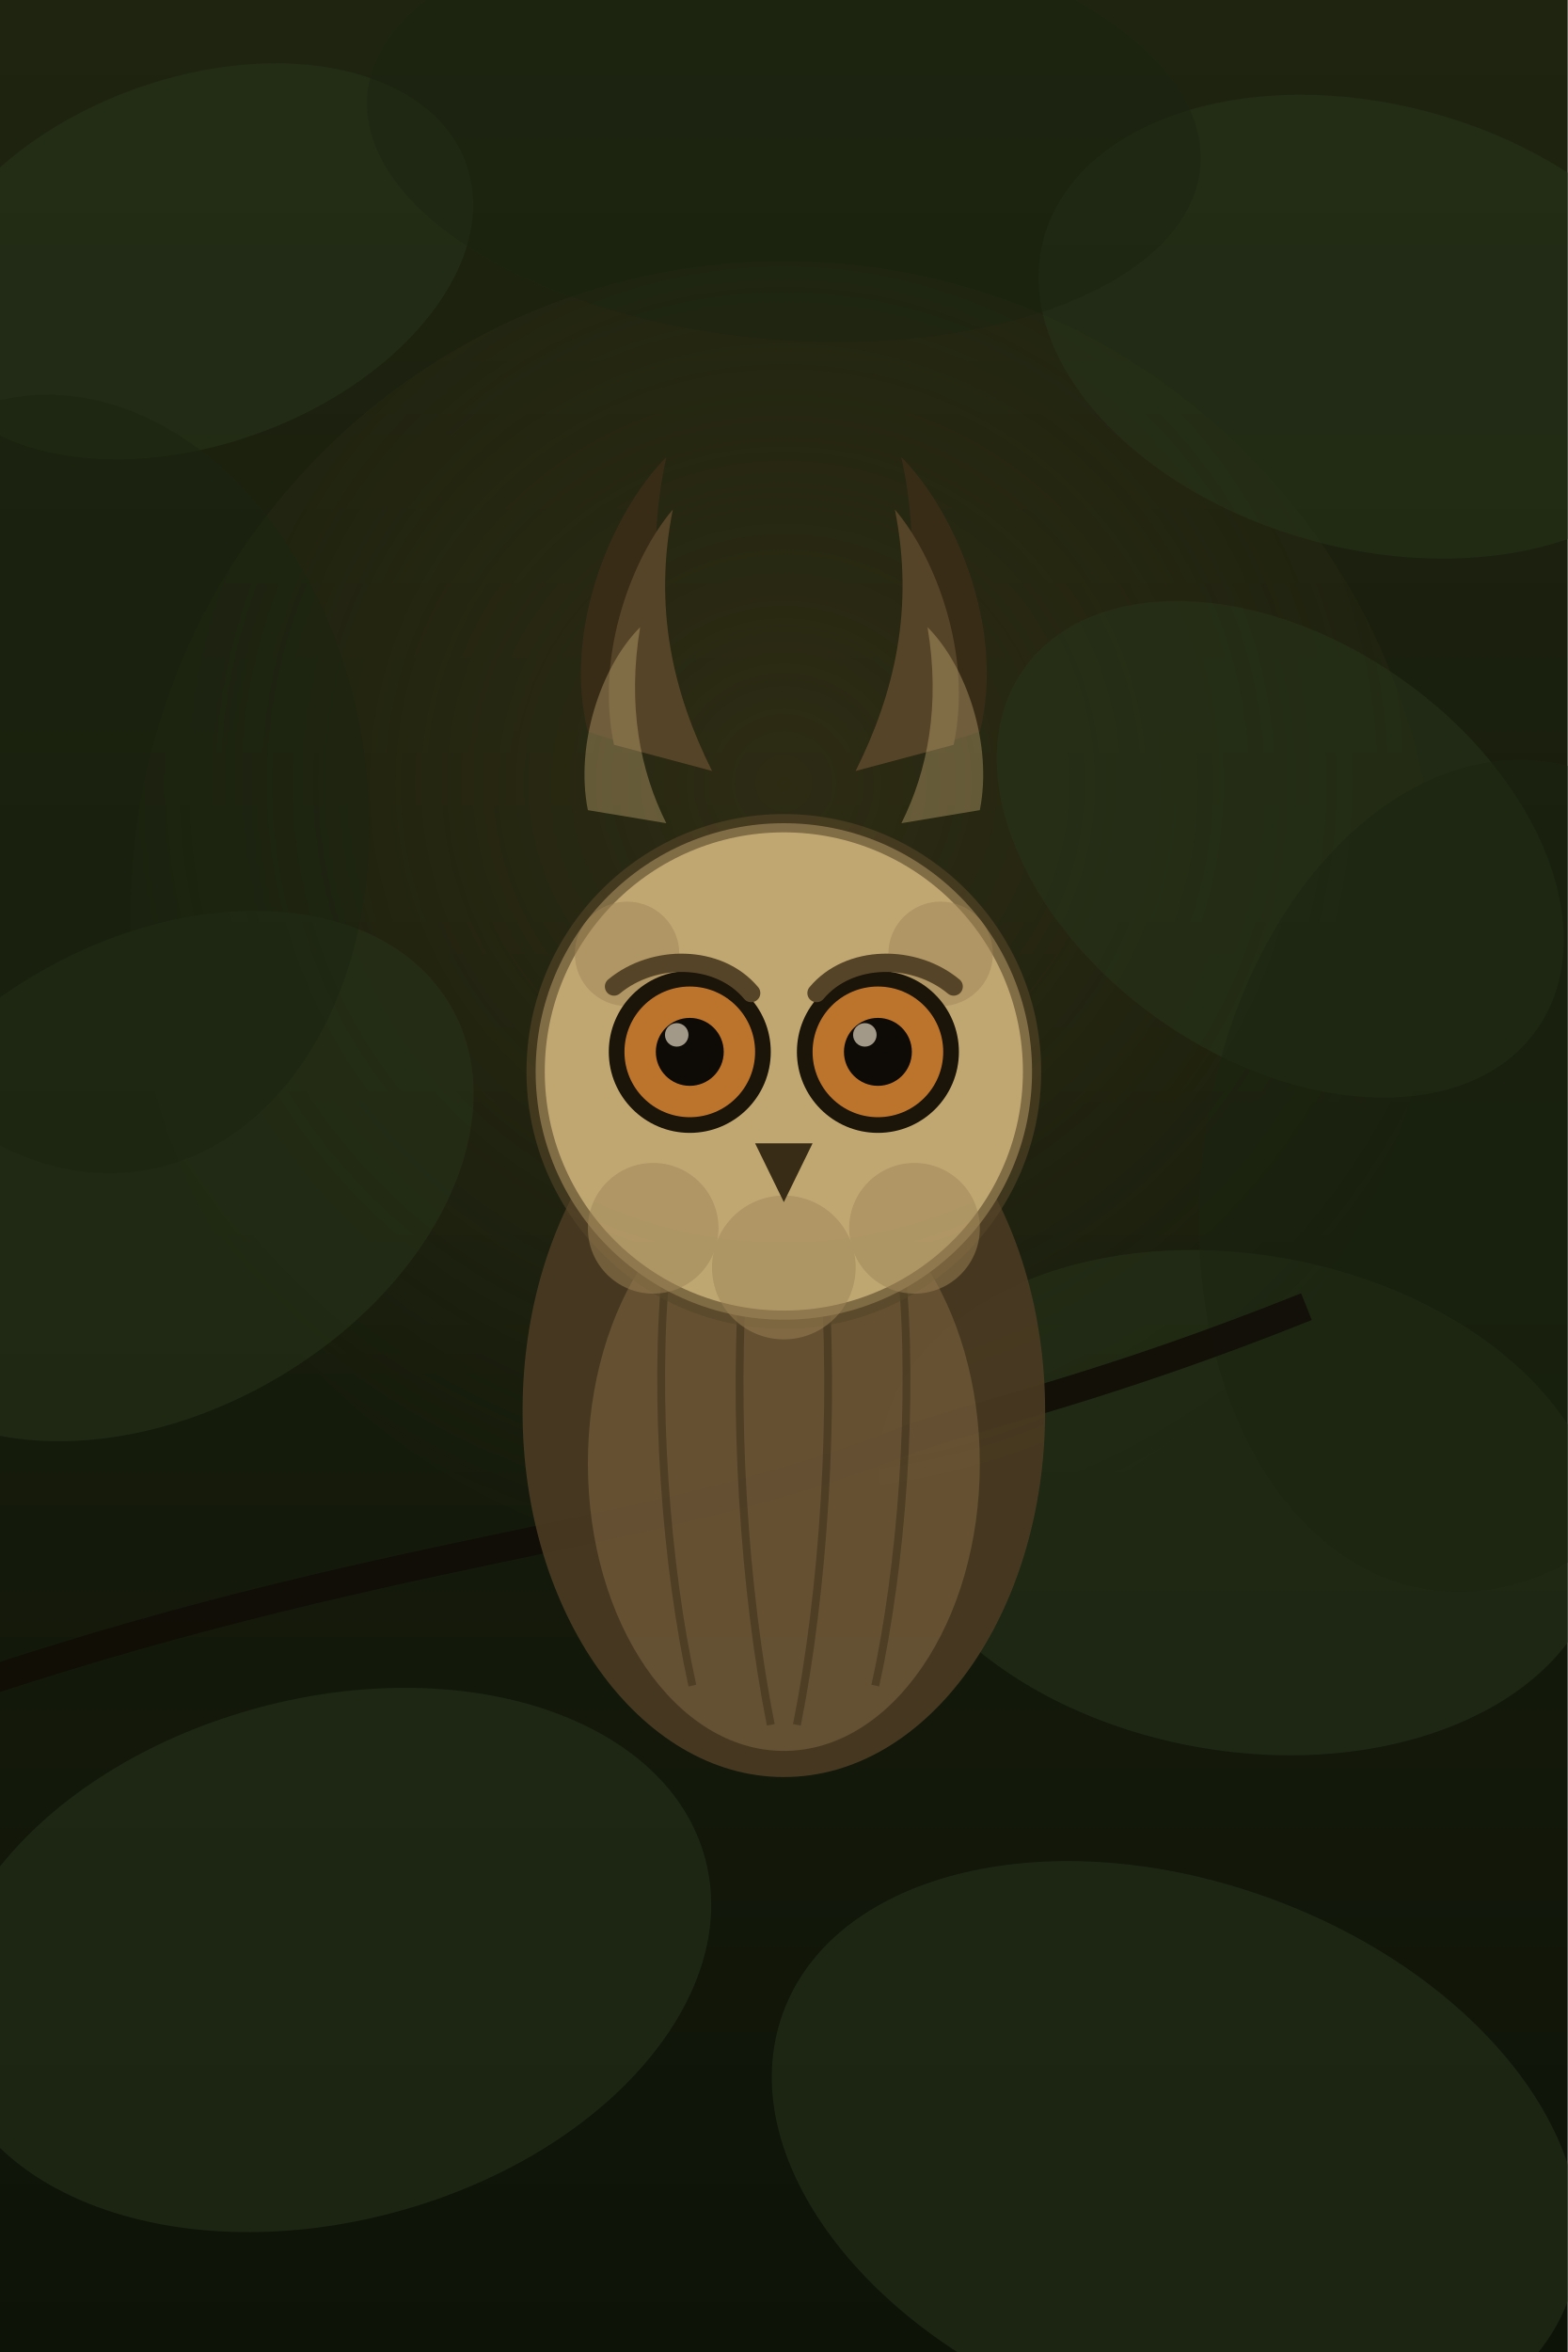
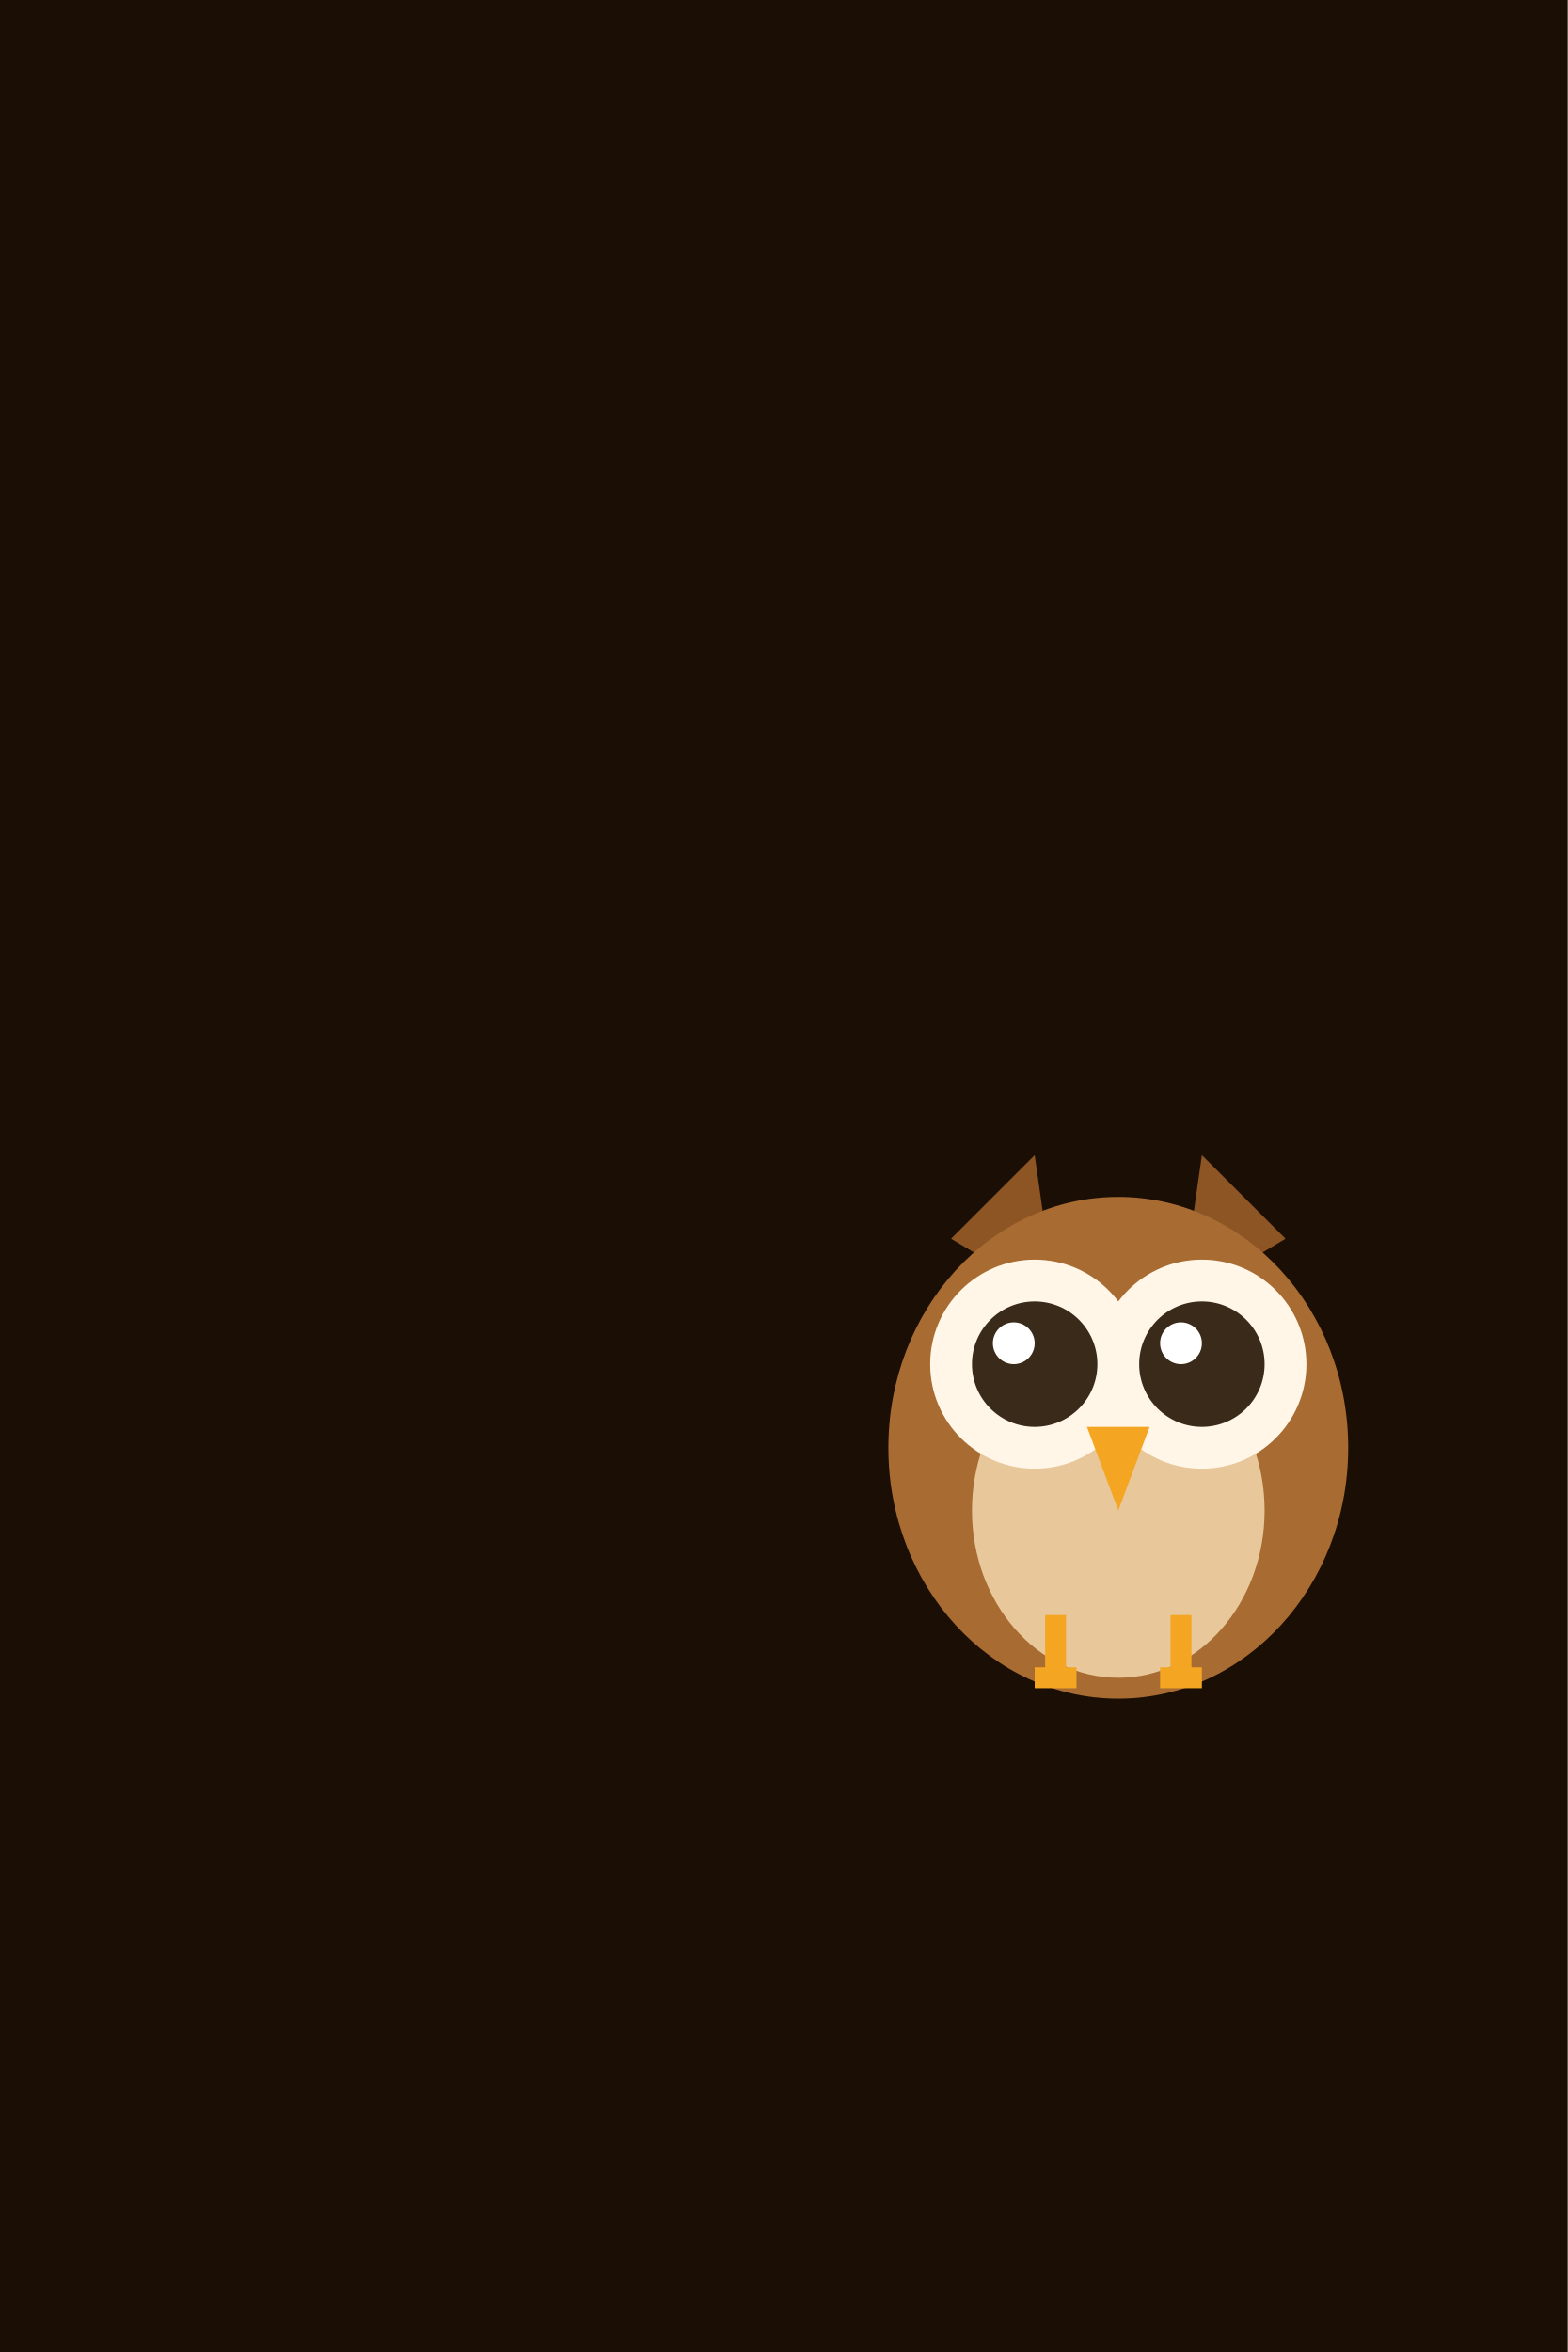
<svg xmlns="http://www.w3.org/2000/svg" viewBox="0 0 1200 1800" preserveAspectRatio="xMidYMid slice">
-   <defs>
-     <linearGradient id="dusk" x1="0" y1="0" x2="0" y2="1">
-       <stop offset="0%" stop-color="#1f2410" />
-       <stop offset="50%" stop-color="#171d0c" />
-       <stop offset="100%" stop-color="#0e1308" />
-     </linearGradient>
-     <radialGradient id="glow" cx="50%" cy="40%" r="60%">
-       <stop offset="0%" stop-color="#3a3318" stop-opacity="0.6" />
-       <stop offset="100%" stop-color="#3a3318" stop-opacity="0" />
-     </radialGradient>
-   </defs>
-   <rect width="1200" height="1800" fill="url(#dusk)" />
-   <ellipse cx="600" cy="700" rx="500" ry="500" fill="url(#glow)" />
-   <g fill="#26331a" opacity="0.55">
-     <ellipse cx="150" cy="200" rx="220" ry="140" transform="rotate(-20 150 200)" />
-     <ellipse cx="1050" cy="250" rx="260" ry="170" transform="rotate(15 1050 250)" />
-     <ellipse cx="980" cy="650" rx="240" ry="160" transform="rotate(35 980 650)" />
-     <ellipse cx="120" cy="900" rx="260" ry="180" transform="rotate(-30 120 900)" />
-     <ellipse cx="950" cy="1150" rx="280" ry="190" transform="rotate(10 950 1150)" />
-     <ellipse cx="250" cy="1500" rx="300" ry="200" transform="rotate(-15 250 1500)" />
-     <ellipse cx="900" cy="1650" rx="320" ry="210" transform="rotate(20 900 1650)" />
-   </g>
-   <g fill="#1a2410" opacity="0.5">
-     <ellipse cx="600" cy="100" rx="320" ry="160" transform="rotate(5 600 100)" />
-     <ellipse cx="60" cy="600" rx="220" ry="300" transform="rotate(-10 60 600)" />
-     <ellipse cx="1140" cy="900" rx="220" ry="320" transform="rotate(8 1140 900)" />
-   </g>
-   <g stroke="#100c06" stroke-width="22" fill="none" opacity="0.85">
-     <path d="M -50,1300 C 300,1180 500,1180 700,1100" />
-     <path d="M 700,1100 C 760,1080 850,1060 1000,1000" />
-   </g>
-   <g transform="translate(600,820)" opacity="0.92">
-     <path d="M -150,-260 C -170,-340 -130,-430 -90,-470 C -110,-380 -90,-300 -55,-230 Z" fill="#3a2d18" />
-     <path d="M 150,-260 C 170,-340 130,-430 90,-470 C 110,-380 90,-300 55,-230 Z" fill="#3a2d18" />
-     <path d="M -130,-250 C -145,-320 -115,-395 -85,-430 C -100,-355 -85,-290 -55,-230 Z" fill="#5a472a" />
-     <path d="M 130,-250 C 145,-320 115,-395 85,-430 C 100,-355 85,-290 55,-230 Z" fill="#5a472a" />
-     <ellipse cx="0" cy="260" rx="200" ry="280" fill="#4a3a22" />
-     <ellipse cx="0" cy="300" rx="150" ry="220" fill="#6b5535" />
-     <g stroke="#3a2d18" stroke-width="6" opacity="0.5" fill="none">
-       <path d="M -90,150 C -100,250 -90,380 -70,470" />
-       <path d="M -30,140 C -40,260 -30,400 -10,500" />
-       <path d="M 30,140 C 40,260 30,400 10,500" />
-       <path d="M 90,150 C 100,250 90,380 70,470" />
-     </g>
-     <circle cx="0" cy="0" r="190" fill="#cdb27a" />
-     <circle cx="0" cy="0" r="190" fill="none" stroke="#5a472a" stroke-width="14" opacity="0.6" />
-     <g fill="#a98c5c" opacity="0.5">
-       <circle cx="-120" cy="-90" r="40" />
-       <circle cx="120" cy="-90" r="40" />
-       <circle cx="-100" cy="120" r="50" />
-       <circle cx="100" cy="120" r="50" />
-       <circle cx="0" cy="150" r="55" />
-     </g>
-     <circle cx="-72" cy="-15" r="62" fill="#1a1208" />
-     <circle cx="72" cy="-15" r="62" fill="#1a1208" />
-     <circle cx="-72" cy="-15" r="50" fill="#c97a2e" />
-     <circle cx="72" cy="-15" r="50" fill="#c97a2e" />
-     <circle cx="-72" cy="-15" r="26" fill="#0c0804" />
-     <circle cx="72" cy="-15" r="26" fill="#0c0804" />
-     <circle cx="-82" cy="-28" r="9" fill="#f0e6cf" opacity="0.7" />
-     <circle cx="62" cy="-28" r="9" fill="#f0e6cf" opacity="0.7" />
-     <path d="M -130,-65 C -100,-90 -50,-90 -25,-60" stroke="#5a472a" stroke-width="14" fill="none" stroke-linecap="round" />
-     <path d="M 130,-65 C 100,-90 50,-90 25,-60" stroke="#5a472a" stroke-width="14" fill="none" stroke-linecap="round" />
-     <path d="M -22,55 L 22,55 L 0,100 Z" fill="#3a2d18" />
-     <path d="M -150,-200 C -160,-250 -140,-310 -110,-340 C -120,-280 -110,-230 -90,-190 Z" fill="#cdb27a" opacity="0.4" />
-     <path d="M 150,-200 C 160,-250 140,-310 110,-340 C 120,-280 110,-230 90,-190 Z" fill="#cdb27a" opacity="0.4" />
+   <rect width="1200" height="1800" fill="#1a0e05" />
+   <g transform="translate(600,820) scale(8)">
+     <path d="M 16,16 L 24,8 L 26,22 Z" fill="#8d5524" />
+     <path d="M 48,16 L 40,8 L 38,22 Z" fill="#8d5524" />
+     <ellipse cx="32" cy="36" rx="22" ry="24" fill="#a86b32" />
+     <ellipse cx="32" cy="42" rx="14" ry="16" fill="#e8c79a" />
+     <circle cx="24" cy="28" r="10" fill="#fff6e8" />
+     <circle cx="40" cy="28" r="10" fill="#fff6e8" />
+     <circle cx="24" cy="28" r="6" fill="#3a2a1a" />
+     <circle cx="40" cy="28" r="6" fill="#3a2a1a" />
+     <circle cx="22" cy="26" r="2" fill="#ffffff" />
+     <circle cx="38" cy="26" r="2" fill="#ffffff" />
+     <path d="M 29,34 L 35,34 L 32,42 Z" fill="#f4a623" />
+     <path d="M 26,58 L 26,52 M 24,58 L 28,58" stroke="#f4a623" stroke-width="2" fill="none" />
+     <path d="M 38,58 L 38,52 M 36,58 L 40,58" stroke="#f4a623" stroke-width="2" fill="none" />
  </g>
</svg>
